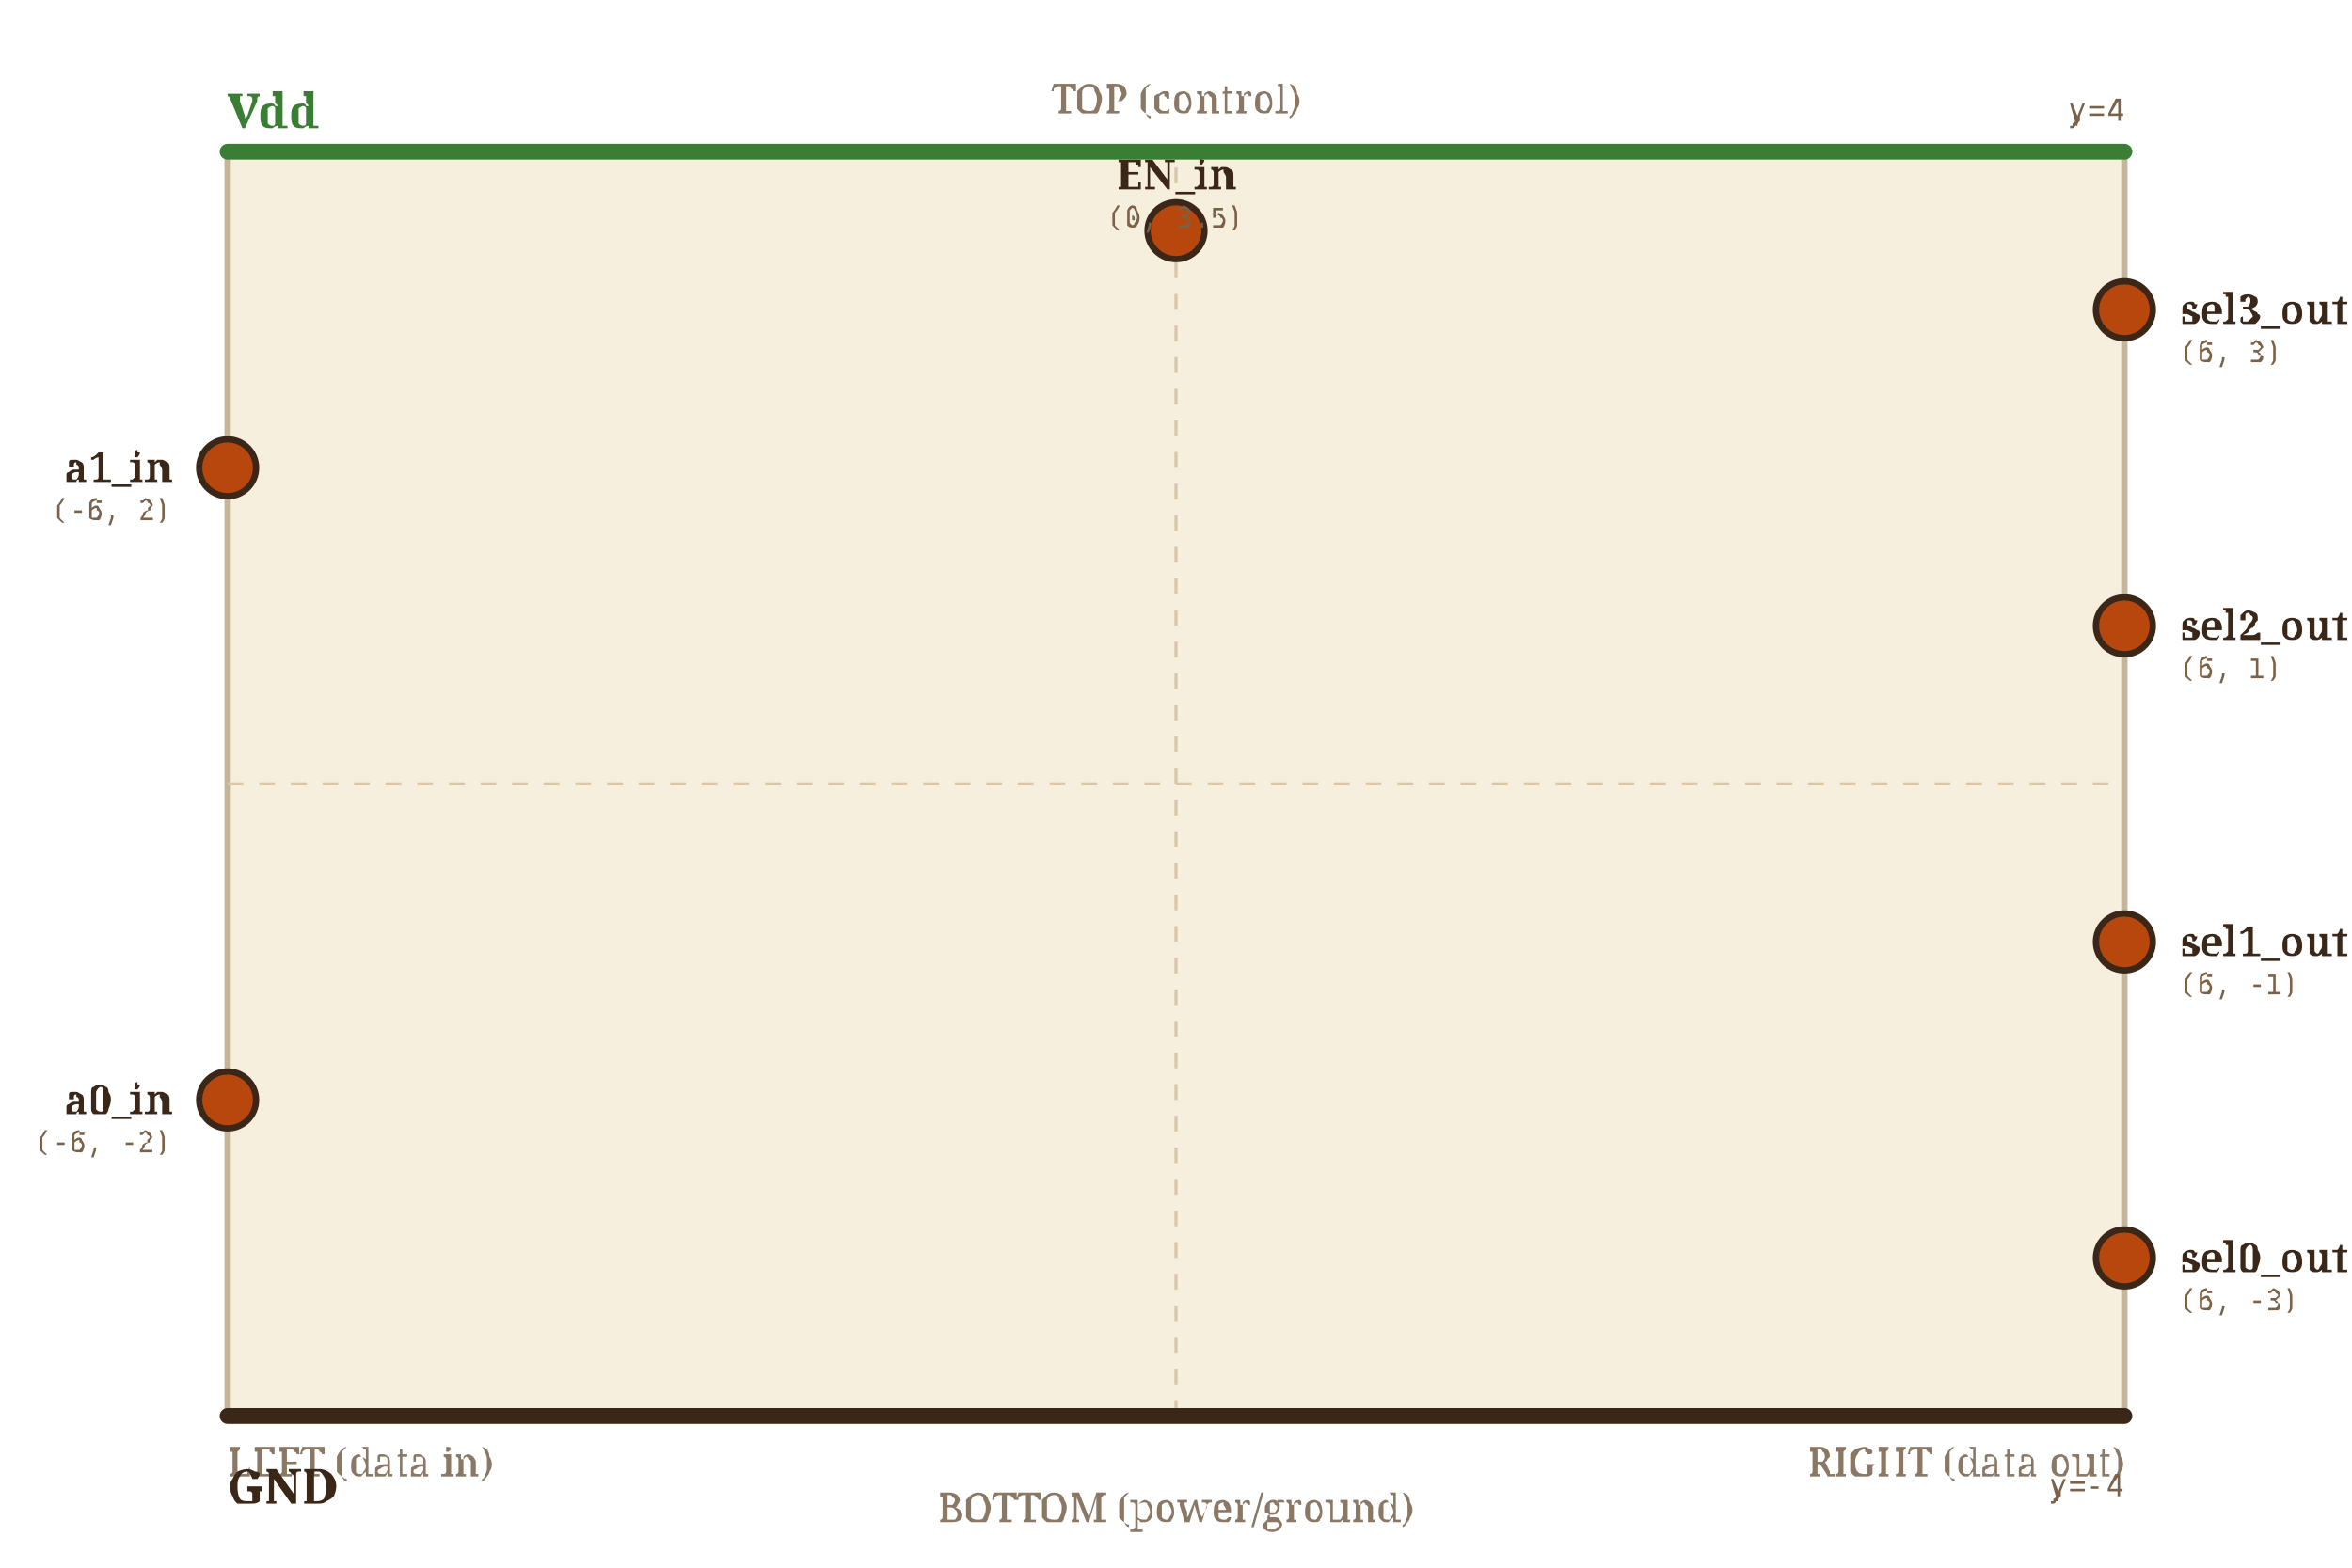
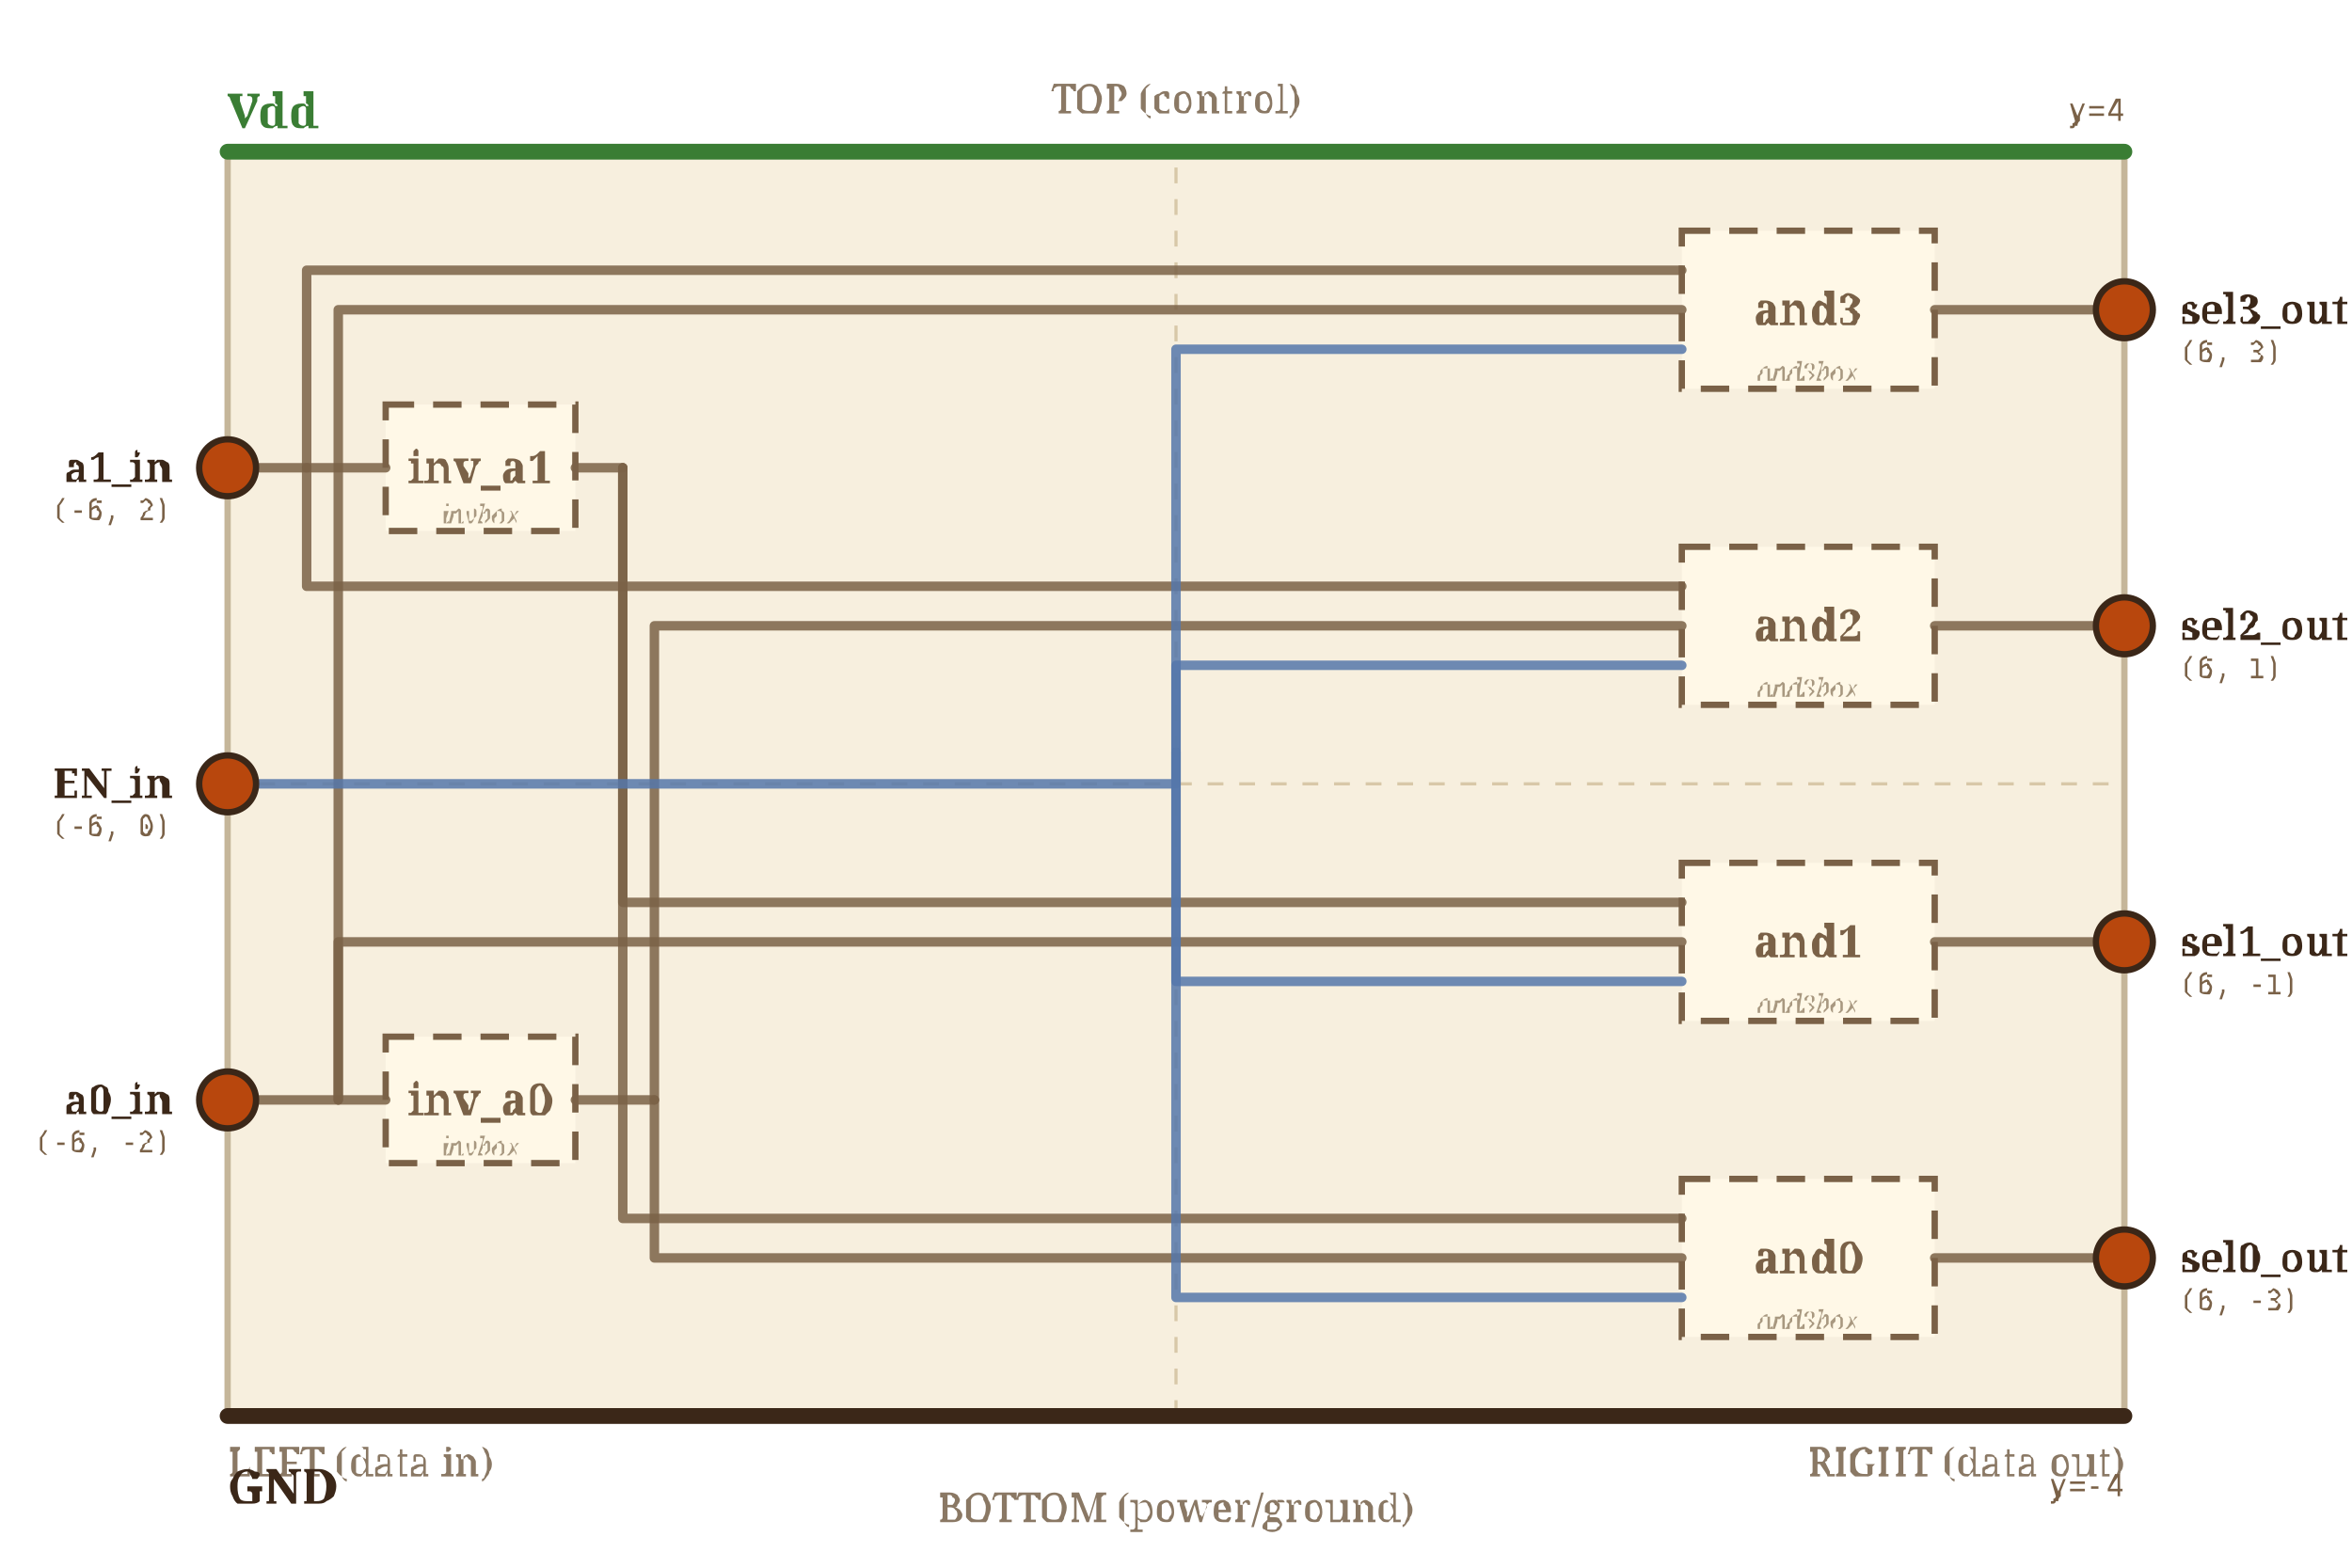
<svg xmlns="http://www.w3.org/2000/svg" viewBox="-7.44 -4.96 14.88 9.92" width="900" height="600">
  <rect x="-6" y="-4" width="12" height="8" fill="#f7efde" stroke="#c5b69a" stroke-width="0.04" />
  <line x1="0" y1="4" x2="0" y2="-4" stroke="#d8c8a8" stroke-width="0.02" stroke-dasharray="0.1,0.1" />
  <line x1="-6" y1="0" x2="6" y2="0" stroke="#d8c8a8" stroke-width="0.02" stroke-dasharray="0.1,0.1" />
  <text x="-6" y="4.384" font-size="0.25" fill="#8a7864" font-family="serif">LEFT (data in)</text>
  <text x="6" y="4.384" font-size="0.25" fill="#8a7864" font-family="serif" text-anchor="end">RIGHT (data out)</text>
  <text x="0" y="-4.24" font-size="0.25" fill="#8a7864" font-family="serif" text-anchor="middle">TOP (control)</text>
  <text x="0" y="4.672" font-size="0.25" fill="#8a7864" font-family="serif" text-anchor="middle">BOTTOM (power/ground)</text>
+   <rect x="-5" y="-2.4" width="1.2" height="0.8" fill="#fff8e7" stroke="#7a6147" stroke-width="0.04" stroke-dasharray="0.18,0.12" />
+   <text x="-4.4" y="-2" text-anchor="middle" dominant-baseline="middle" font-size="0.28" fill="#7a6147" font-family="serif" font-weight="bold">inv_a1</text>
+   <text x="-4.4" y="-1.65" text-anchor="middle" dominant-baseline="alphabetic" font-size="0.16" fill="#a89880" font-family="serif" font-style="italic">invbox</text>
+   <rect x="-5" y="1.6" width="1.2" height="0.8" fill="#fff8e7" stroke="#7a6147" stroke-width="0.04" stroke-dasharray="0.18,0.12" />
+   <text x="-4.4" y="2" text-anchor="middle" dominant-baseline="middle" font-size="0.28" fill="#7a6147" font-family="serif" font-weight="bold">inv_a0</text>
+   <text x="-4.4" y="2.35" text-anchor="middle" dominant-baseline="alphabetic" font-size="0.16" fill="#a89880" font-family="serif" font-style="italic">invbox</text>
+   <rect x="3.2" y="-3.5" width="1.6" height="1" fill="#fff8e7" stroke="#7a6147" stroke-width="0.04" stroke-dasharray="0.18,0.12" />
+   <text x="4" y="-3" text-anchor="middle" dominant-baseline="middle" font-size="0.28" fill="#7a6147" font-family="serif" font-weight="bold">and3</text>
+   <text x="4" y="-2.55" text-anchor="middle" dominant-baseline="alphabetic" font-size="0.16" fill="#a89880" font-family="serif" font-style="italic">and3box</text>
+   <rect x="3.2" y="-1.5" width="1.6" height="1" fill="#fff8e7" stroke="#7a6147" stroke-width="0.04" stroke-dasharray="0.18,0.12" />
+   <text x="4" y="-1" text-anchor="middle" dominant-baseline="middle" font-size="0.28" fill="#7a6147" font-family="serif" font-weight="bold">and2</text>
+   <text x="4" y="-0.55" text-anchor="middle" dominant-baseline="alphabetic" font-size="0.16" fill="#a89880" font-family="serif" font-style="italic">and3box</text>
+   <rect x="3.2" y="0.5" width="1.6" height="1" fill="#fff8e7" stroke="#7a6147" stroke-width="0.04" stroke-dasharray="0.18,0.12" />
+   <text x="4" y="1" text-anchor="middle" dominant-baseline="middle" font-size="0.28" fill="#7a6147" font-family="serif" font-weight="bold">and1</text>
+   <text x="4" y="1.45" text-anchor="middle" dominant-baseline="alphabetic" font-size="0.16" fill="#a89880" font-family="serif" font-style="italic">and3box</text>
+   <rect x="3.2" y="2.5" width="1.6" height="1" fill="#fff8e7" stroke="#7a6147" stroke-width="0.04" stroke-dasharray="0.18,0.12" />
+   <text x="4" y="3" text-anchor="middle" dominant-baseline="middle" font-size="0.28" fill="#7a6147" font-family="serif" font-weight="bold">and0</text>
+   <text x="4" y="3.45" text-anchor="middle" dominant-baseline="alphabetic" font-size="0.16" fill="#a89880" font-family="serif" font-style="italic">and3box</text>
  <polyline points="-6.000,-4.000 6.000,-4.000" fill="none" stroke="#3a7d34" stroke-width="0.06" stroke-linejoin="round" stroke-linecap="round" opacity="0.85" />
  <polyline points="-6.000,4.000 6.000,4.000" fill="none" stroke="#3b2718" stroke-width="0.06" stroke-linejoin="round" stroke-linecap="round" opacity="0.85" />
+   <polyline points="-6.000,-2.000 -5.000,-2.000" fill="none" stroke="#7a6147" stroke-width="0.06" stroke-linejoin="round" stroke-linecap="round" opacity="0.85" />
+   <polyline points="-6.000,2.000 -5.000,2.000" fill="none" stroke="#7a6147" stroke-width="0.06" stroke-linejoin="round" stroke-linecap="round" opacity="0.85" />
+   <polyline points="-5.500,-2.000 -5.500,-3.250 3.200,-3.250" fill="none" stroke="#7a6147" stroke-width="0.06" stroke-linejoin="round" stroke-linecap="round" opacity="0.85" />
+   <polyline points="-5.500,-2.000 -5.500,-1.250 3.200,-1.250" fill="none" stroke="#7a6147" stroke-width="0.06" stroke-linejoin="round" stroke-linecap="round" opacity="0.85" />
+   <polyline points="-5.300,2.000 -5.300,-3.000 3.200,-3.000" fill="none" stroke="#7a6147" stroke-width="0.06" stroke-linejoin="round" stroke-linecap="round" opacity="0.85" />
+   <polyline points="-5.300,2.000 -5.300,1.000 3.200,1.000" fill="none" stroke="#7a6147" stroke-width="0.06" stroke-linejoin="round" stroke-linecap="round" opacity="0.85" />
+   <polyline points="-3.800,-2.000 -3.500,-2.000" fill="none" stroke="#7a6147" stroke-width="0.06" stroke-linejoin="round" stroke-linecap="round" opacity="0.85" />
+   <polyline points="-3.500,-2.000 -3.500,0.750 3.200,0.750" fill="none" stroke="#7a6147" stroke-width="0.06" stroke-linejoin="round" stroke-linecap="round" opacity="0.85" />
+   <polyline points="-3.500,-2.000 -3.500,2.750 3.200,2.750" fill="none" stroke="#7a6147" stroke-width="0.06" stroke-linejoin="round" stroke-linecap="round" opacity="0.85" />
+   <polyline points="-3.800,2.000 -3.300,2.000" fill="none" stroke="#7a6147" stroke-width="0.06" stroke-linejoin="round" stroke-linecap="round" opacity="0.85" />
+   <polyline points="-3.300,2.000 -3.300,-1.000 3.200,-1.000" fill="none" stroke="#7a6147" stroke-width="0.06" stroke-linejoin="round" stroke-linecap="round" opacity="0.85" />
+   <polyline points="-3.300,2.000 -3.300,3.000 3.200,3.000" fill="none" stroke="#7a6147" stroke-width="0.06" stroke-linejoin="round" stroke-linecap="round" opacity="0.85" />
+   <polyline points="-6.000,0.000 0.000,0.000 0.000,-0.200" fill="none" stroke="#5577aa" stroke-width="0.06" stroke-linejoin="round" stroke-linecap="round" opacity="0.85" />
+   <polyline points="0.000,-0.200 0.000,-2.750 3.200,-2.750" fill="none" stroke="#5577aa" stroke-width="0.06" stroke-linejoin="round" stroke-linecap="round" opacity="0.85" />
+   <polyline points="0.000,-0.200 0.000,-0.750 3.200,-0.750" fill="none" stroke="#5577aa" stroke-width="0.06" stroke-linejoin="round" stroke-linecap="round" opacity="0.85" />
+   <polyline points="0.000,-0.200 0.000,1.250 3.200,1.250" fill="none" stroke="#5577aa" stroke-width="0.06" stroke-linejoin="round" stroke-linecap="round" opacity="0.85" />
+   <polyline points="0.000,-0.200 0.000,3.250 3.200,3.250" fill="none" stroke="#5577aa" stroke-width="0.06" stroke-linejoin="round" stroke-linecap="round" opacity="0.85" />
+   <polyline points="4.800,-3.000 6.000,-3.000" fill="none" stroke="#7a6147" stroke-width="0.06" stroke-linejoin="round" stroke-linecap="round" opacity="0.85" />
+   <polyline points="4.800,-1.000 6.000,-1.000" fill="none" stroke="#7a6147" stroke-width="0.06" stroke-linejoin="round" stroke-linecap="round" opacity="0.85" />
+   <polyline points="4.800,1.000 6.000,1.000" fill="none" stroke="#7a6147" stroke-width="0.06" stroke-linejoin="round" stroke-linecap="round" opacity="0.85" />
+   <polyline points="4.800,3.000 6.000,3.000" fill="none" stroke="#7a6147" stroke-width="0.06" stroke-linejoin="round" stroke-linecap="round" opacity="0.85" />
  <circle cx="-6" cy="-2" r="0.18" fill="#b8470d" stroke="#3b2718" stroke-width="0.04" />
  <text x="-6.35" y="-2" text-anchor="end" dominant-baseline="middle" font-size="0.26" fill="#3b2718" font-family="serif" font-weight="600">a1_in</text>
  <text x="-6.35" y="-1.72" text-anchor="end" dominant-baseline="middle" font-size="0.18" fill="#7a6147" font-family="monospace">(-6, 2)</text>
  <circle cx="-6" cy="2" r="0.18" fill="#b8470d" stroke="#3b2718" stroke-width="0.04" />
  <text x="-6.35" y="2" text-anchor="end" dominant-baseline="middle" font-size="0.26" fill="#3b2718" font-family="serif" font-weight="600">a0_in</text>
  <text x="-6.35" y="2.28" text-anchor="end" dominant-baseline="middle" font-size="0.18" fill="#7a6147" font-family="monospace">(-6, -2)</text>
-   <circle cx="0" cy="-3.5" r="0.18" fill="#b8470d" stroke="#3b2718" stroke-width="0.04" />
-   <text x="0" y="-3.85" text-anchor="middle" dominant-baseline="middle" font-size="0.26" fill="#3b2718" font-family="serif" font-weight="600">EN_in</text>
-   <text x="0" y="-3.57" text-anchor="middle" dominant-baseline="middle" font-size="0.18" fill="#7a6147" font-family="monospace">(0, 3.5)</text>
+   <circle cx="-6" cy="0" r="0.18" fill="#b8470d" stroke="#3b2718" stroke-width="0.04" />
+   <text x="-6.35" y="0" text-anchor="end" dominant-baseline="middle" font-size="0.26" fill="#3b2718" font-family="serif" font-weight="600">EN_in</text>
+   <text x="-6.35" y="0.28" text-anchor="end" dominant-baseline="middle" font-size="0.18" fill="#7a6147" font-family="monospace">(-6, 0)</text>
  <circle cx="6" cy="-3" r="0.18" fill="#b8470d" stroke="#3b2718" stroke-width="0.04" />
  <text x="6.35" y="-3" text-anchor="start" dominant-baseline="middle" font-size="0.26" fill="#3b2718" font-family="serif" font-weight="600">sel3_out</text>
  <text x="6.35" y="-2.72" text-anchor="start" dominant-baseline="middle" font-size="0.18" fill="#7a6147" font-family="monospace">(6, 3)</text>
  <circle cx="6" cy="-1" r="0.18" fill="#b8470d" stroke="#3b2718" stroke-width="0.04" />
  <text x="6.35" y="-1" text-anchor="start" dominant-baseline="middle" font-size="0.26" fill="#3b2718" font-family="serif" font-weight="600">sel2_out</text>
  <text x="6.35" y="-0.72" text-anchor="start" dominant-baseline="middle" font-size="0.18" fill="#7a6147" font-family="monospace">(6, 1)</text>
  <circle cx="6" cy="1" r="0.18" fill="#b8470d" stroke="#3b2718" stroke-width="0.04" />
  <text x="6.35" y="1" text-anchor="start" dominant-baseline="middle" font-size="0.26" fill="#3b2718" font-family="serif" font-weight="600">sel1_out</text>
  <text x="6.35" y="1.28" text-anchor="start" dominant-baseline="middle" font-size="0.18" fill="#7a6147" font-family="monospace">(6, -1)</text>
  <circle cx="6" cy="3" r="0.18" fill="#b8470d" stroke="#3b2718" stroke-width="0.04" />
  <text x="6.35" y="3" text-anchor="start" dominant-baseline="middle" font-size="0.26" fill="#3b2718" font-family="serif" font-weight="600">sel0_out</text>
  <text x="6.35" y="3.28" text-anchor="start" dominant-baseline="middle" font-size="0.18" fill="#7a6147" font-family="monospace">(6, -3)</text>
  <line x1="-6" y1="-4" x2="6" y2="-4" stroke="#3a7d34" stroke-width="0.10" stroke-linecap="round" />
  <text x="-6" y="-4.25" text-anchor="start" dominant-baseline="middle" font-size="0.30" fill="#3a7d34" font-family="serif" font-weight="700">Vdd</text>
  <text x="6" y="-4.25" text-anchor="end" dominant-baseline="middle" font-size="0.20" fill="#7a6147" font-family="monospace">y=4</text>
  <line x1="-6" y1="4" x2="6" y2="4" stroke="#3b2718" stroke-width="0.10" stroke-linecap="round" />
  <text x="-6" y="4.45" text-anchor="start" dominant-baseline="middle" font-size="0.30" fill="#3b2718" font-family="serif" font-weight="700">GND</text>
  <text x="6" y="4.45" text-anchor="end" dominant-baseline="middle" font-size="0.20" fill="#7a6147" font-family="monospace">y=-4</text>
</svg>
